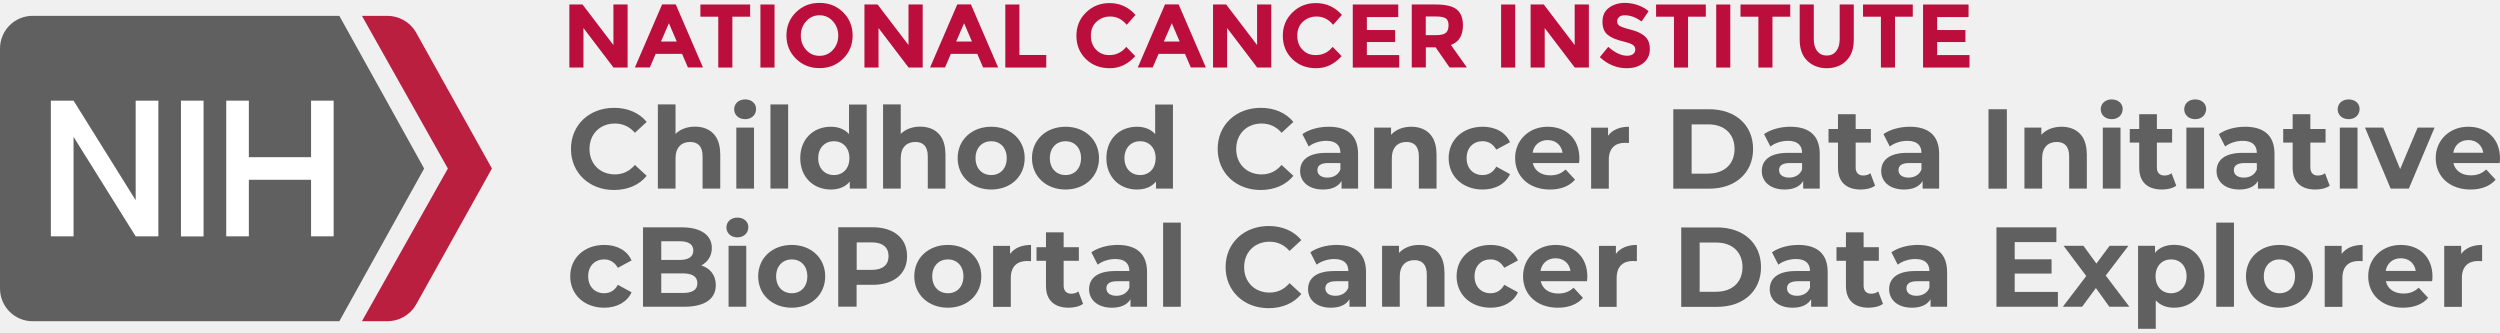
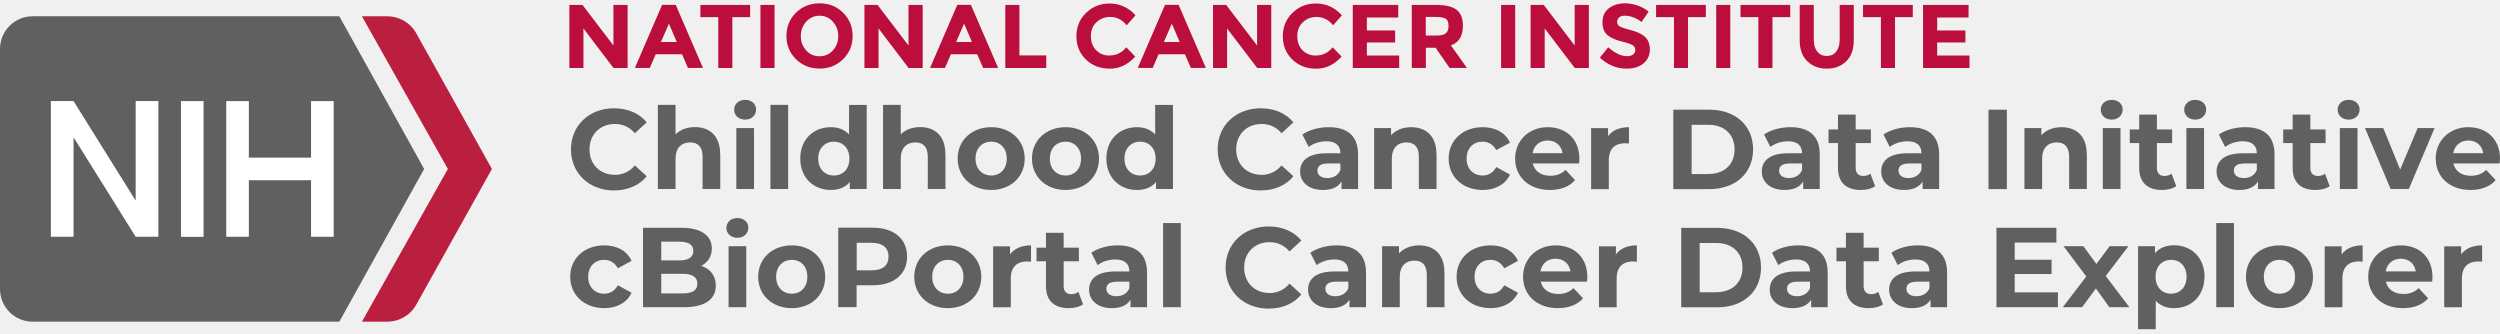
- <svg xmlns="http://www.w3.org/2000/svg" width="376" height="50" viewBox="0 0 376 50" fill="none">
-   <path d="M92.272 0.676H94.391V10.16H92.272L87.751 4.216V10.16H85.632V0.676H87.608L92.258 6.776V0.676H92.272Z" fill="#BB0E3D" />
-   <path d="M103.463 10.146L102.582 8.099H98.614L97.733 10.146H95.486L99.581 0.662H101.629L105.724 10.146H103.478H103.463ZM100.605 3.491L99.411 6.25H101.785L100.605 3.491Z" fill="#BB0E3D" />
-   <path d="M110.147 2.51V10.16H108.028V2.51H105.34V0.676H112.82V2.51H110.132H110.147Z" fill="#BB0E3D" />
-   <path d="M114.37 0.676H116.489V10.16H114.37V0.676Z" fill="#BB0E3D" />
-   <path d="M126.798 8.838C125.845 9.776 124.665 10.246 123.257 10.246C121.849 10.246 120.669 9.776 119.716 8.838C118.764 7.899 118.28 6.733 118.28 5.34C118.28 3.946 118.764 2.78 119.716 1.842C120.669 0.903 121.849 0.434 123.257 0.434C124.665 0.434 125.845 0.903 126.798 1.842C127.751 2.78 128.234 3.946 128.234 5.34C128.234 6.733 127.751 7.899 126.798 8.838ZM126.073 5.354C126.073 4.515 125.803 3.79 125.262 3.193C124.722 2.595 124.054 2.297 123.257 2.297C122.461 2.297 121.793 2.595 121.252 3.193C120.712 3.79 120.442 4.515 120.442 5.354C120.442 6.193 120.712 6.918 121.252 7.516C121.793 8.113 122.461 8.397 123.257 8.397C124.054 8.397 124.722 8.099 125.262 7.516C125.803 6.918 126.073 6.207 126.073 5.354Z" fill="#BB0E3D" />
-   <path d="M136.652 0.676H138.771V10.16H136.652L132.13 4.216V10.16H130.012V0.676H131.988L136.638 6.776V0.676H136.652Z" fill="#BB0E3D" />
-   <path d="M147.858 10.146L146.976 8.099H143.009L142.127 10.146H139.88L143.976 0.662H146.023L150.119 10.146H147.872H147.858ZM145 3.491L143.805 6.25H146.18L145 3.491Z" fill="#BB0E3D" />
-   <path d="M151.199 10.146V0.676H153.318V8.269H157.356V10.16H151.199V10.146Z" fill="#BB0E3D" />
-   <path d="M166.841 8.284C167.879 8.284 168.732 7.871 169.386 7.046L170.737 8.44C169.656 9.649 168.391 10.26 166.926 10.26C165.462 10.26 164.267 9.805 163.314 8.881C162.376 7.956 161.892 6.79 161.892 5.383C161.892 3.975 162.376 2.809 163.343 1.87C164.31 0.932 165.49 0.463 166.869 0.463C168.419 0.463 169.727 1.06 170.78 2.24L169.457 3.733C168.789 2.908 167.95 2.482 166.969 2.482C166.172 2.482 165.49 2.738 164.921 3.264C164.352 3.79 164.068 4.487 164.068 5.368C164.068 6.25 164.338 6.961 164.864 7.487C165.39 8.028 166.045 8.284 166.798 8.284H166.841Z" fill="#BB0E3D" />
-   <path d="M179.099 10.146L178.217 8.099H174.25L173.368 10.146H171.121L175.217 0.662H177.264L181.36 10.146H179.113H179.099ZM176.24 3.491L175.046 6.25H177.421L176.24 3.491Z" fill="#BB0E3D" />
-   <path d="M189.081 0.676H191.199V10.16H189.081L184.559 4.216V10.16H182.44V0.676H184.416L189.066 6.776V0.676H189.081Z" fill="#BB0E3D" />
-   <path d="M197.883 8.284C198.921 8.284 199.774 7.871 200.428 7.046L201.779 8.44C200.698 9.649 199.433 10.26 197.968 10.26C196.504 10.26 195.309 9.805 194.356 8.881C193.418 7.956 192.934 6.79 192.934 5.383C192.934 3.975 193.418 2.809 194.385 1.87C195.352 0.932 196.518 0.463 197.911 0.463C199.461 0.463 200.769 1.06 201.822 2.24L200.499 3.733C199.831 2.908 198.992 2.482 198.011 2.482C197.214 2.482 196.532 2.738 195.963 3.264C195.394 3.79 195.11 4.487 195.11 5.368C195.11 6.25 195.38 6.961 195.906 7.487C196.432 8.028 197.087 8.284 197.84 8.284H197.883Z" fill="#BB0E3D" />
-   <path d="M210.297 0.676V2.567H205.576V4.515H209.827V6.321H205.576V8.283H210.439V10.16H203.457V0.676H210.297Z" fill="#BB0E3D" />
-   <path d="M220.023 3.818C220.023 5.34 219.426 6.321 218.217 6.762L220.62 10.146H218.018L215.913 7.117H214.449V10.146H212.33V0.676H215.928C217.407 0.676 218.459 0.917 219.084 1.415C219.71 1.913 220.023 2.709 220.023 3.818ZM217.463 4.941C217.719 4.7 217.862 4.33 217.862 3.818C217.862 3.306 217.734 2.951 217.449 2.766C217.165 2.581 216.71 2.481 216.027 2.481H214.435V5.283H215.985C216.71 5.283 217.193 5.169 217.463 4.927V4.941Z" fill="#BB0E3D" />
-   <path d="M225.768 0.676H227.886V10.16H225.768V0.676Z" fill="#BB0E3D" />
-   <path d="M236.845 0.676H238.964V10.16H236.845L232.323 4.216V10.16H230.204V0.676H232.181L236.831 6.776V0.676H236.845Z" fill="#BB0E3D" />
-   <path d="M243.514 2.567C243.315 2.738 243.216 2.951 243.216 3.235C243.216 3.52 243.343 3.733 243.585 3.889C243.841 4.046 244.41 4.245 245.306 4.473C246.202 4.7 246.898 5.027 247.396 5.468C247.894 5.909 248.136 6.563 248.136 7.402C248.136 8.241 247.823 8.938 247.183 9.464C246.543 9.99 245.704 10.26 244.666 10.26C243.159 10.26 241.808 9.705 240.613 8.596L241.879 7.046C242.903 7.942 243.841 8.383 244.709 8.383C245.093 8.383 245.405 8.298 245.619 8.127C245.846 7.956 245.946 7.729 245.946 7.444C245.946 7.16 245.832 6.933 245.59 6.762C245.348 6.591 244.893 6.421 244.197 6.25C243.088 5.994 242.291 5.653 241.779 5.226C241.267 4.8 241.011 4.145 241.011 3.25C241.011 2.354 241.339 1.657 241.978 1.174C242.618 0.69 243.429 0.434 244.396 0.434C245.036 0.434 245.661 0.548 246.301 0.761C246.927 0.974 247.481 1.287 247.951 1.685L246.884 3.235C246.059 2.61 245.206 2.297 244.339 2.297C243.983 2.297 243.713 2.382 243.5 2.553L243.514 2.567Z" fill="#BB0E3D" />
-   <path d="M253.88 2.51V10.16H251.762V2.51H249.074V0.676H256.554V2.51H253.866H253.88Z" fill="#BB0E3D" />
-   <path d="M258.118 0.676H260.236V10.16H258.118V0.676Z" fill="#BB0E3D" />
-   <path d="M266.578 2.51V10.16H264.46V2.51H261.772V0.676H269.252V2.51H266.564H266.578Z" fill="#BB0E3D" />
-   <path d="M273.319 7.7C273.674 8.141 274.143 8.354 274.741 8.354C275.338 8.354 275.807 8.141 276.163 7.7C276.504 7.259 276.689 6.662 276.689 5.908V0.676H278.808V5.98C278.808 7.359 278.424 8.411 277.67 9.151C276.916 9.89 275.935 10.26 274.755 10.26C273.575 10.26 272.594 9.89 271.826 9.151C271.058 8.411 270.674 7.359 270.674 5.994V0.676H272.793V5.908C272.793 6.662 272.963 7.259 273.319 7.7Z" fill="#BB0E3D" />
-   <path d="M285.007 2.51V10.16H282.889V2.51H280.201V0.676H287.681V2.51H284.993H285.007Z" fill="#BB0E3D" />
-   <path d="M296.07 0.676V2.567H291.349V4.515H295.601V6.321H291.349V8.283H296.212V10.16H289.23V0.676H296.07Z" fill="#BB0E3D" />
-   <path d="M63.79 25.347L51.035 2.382H4.906C2.19 2.382 0 4.586 0 7.302V43.392C0 46.108 2.19 48.312 4.906 48.312H51.035L63.79 25.347Z" fill="#606061" />
-   <path d="M62.51 4.771C61.614 3.292 59.993 2.382 58.244 2.382H54.433L67.359 25.347L54.433 48.312H58.244C59.993 48.312 61.614 47.402 62.51 45.923L73.986 25.347L62.51 4.771Z" fill="#BA1F40" />
-   <path d="M30.615 15.137H27.217V35.557H30.615V15.137Z" fill="white" />
-   <path d="M20.405 15.137V30.11L11.063 15.137H7.65V35.542H11.063V20.583L20.405 35.542H23.818V15.137H20.405Z" fill="white" />
-   <path d="M46.783 15.137V23.64H37.427V15.137H34.028V35.542H37.427V27.039H46.783V35.542H50.182V15.137H46.783Z" fill="white" />
-   <path d="M85.874 22.389C85.874 18.792 88.632 16.218 92.358 16.218C94.42 16.218 96.14 16.972 97.264 18.337L95.486 19.972C94.69 19.048 93.68 18.578 92.486 18.578C90.253 18.578 88.661 20.143 88.661 22.404C88.661 24.665 90.253 26.229 92.486 26.229C93.68 26.229 94.69 25.745 95.486 24.807L97.264 26.442C96.14 27.821 94.42 28.575 92.329 28.575C88.632 28.575 85.874 26.001 85.874 22.404V22.389Z" fill="#606061" />
-   <path d="M108.327 23.114V28.361H105.668V23.512C105.668 22.034 104.985 21.351 103.805 21.351C102.525 21.351 101.601 22.133 101.601 23.825V28.361H98.942V15.706H101.601V20.142C102.312 19.431 103.336 19.047 104.516 19.047C106.677 19.047 108.313 20.313 108.313 23.1L108.327 23.114Z" fill="#606061" />
-   <path d="M110.417 16.431C110.417 15.592 111.085 14.952 112.066 14.952C113.048 14.952 113.716 15.564 113.716 16.389C113.716 17.27 113.048 17.924 112.066 17.924C111.085 17.924 110.417 17.27 110.417 16.445V16.431ZM110.744 19.19H113.403V28.362H110.744V19.19Z" fill="#606061" />
-   <path d="M115.877 15.706H118.537V28.361H115.877V15.706Z" fill="#606061" />
-   <path d="M130.353 15.706V28.361H127.808V27.309C127.14 28.105 126.173 28.504 124.95 28.504C122.362 28.504 120.357 26.669 120.357 23.783C120.357 20.896 122.347 19.062 124.95 19.062C126.073 19.062 127.026 19.417 127.694 20.171V15.72H130.353V15.706ZM127.751 23.783C127.751 22.19 126.727 21.237 125.419 21.237C124.111 21.237 123.058 22.19 123.058 23.783C123.058 25.375 124.082 26.328 125.419 26.328C126.756 26.328 127.751 25.375 127.751 23.783Z" fill="#606061" />
-   <path d="M142.198 23.114V28.361H139.539V23.512C139.539 22.034 138.856 21.351 137.676 21.351C136.396 21.351 135.472 22.133 135.472 23.825V28.361H132.813V15.706H135.472V20.142C136.183 19.431 137.207 19.047 138.387 19.047C140.549 19.047 142.184 20.313 142.184 23.1L142.198 23.114Z" fill="#606061" />
-   <path d="M144.032 23.783C144.032 21.024 146.165 19.062 149.08 19.062C151.996 19.062 154.114 21.024 154.114 23.783C154.114 26.542 151.996 28.504 149.08 28.504C146.165 28.504 144.032 26.542 144.032 23.783ZM151.413 23.783C151.413 22.19 150.403 21.238 149.08 21.238C147.758 21.238 146.72 22.19 146.72 23.783C146.72 25.376 147.744 26.328 149.08 26.328C150.417 26.328 151.413 25.376 151.413 23.783Z" fill="#606061" />
-   <path d="M155.209 23.783C155.209 21.024 157.342 19.062 160.257 19.062C163.172 19.062 165.291 21.024 165.291 23.783C165.291 26.542 163.172 28.504 160.257 28.504C157.342 28.504 155.209 26.542 155.209 23.783ZM162.589 23.783C162.589 22.19 161.58 21.238 160.257 21.238C158.935 21.238 157.897 22.19 157.897 23.783C157.897 25.376 158.921 26.328 160.257 26.328C161.594 26.328 162.589 25.376 162.589 23.783Z" fill="#606061" />
-   <path d="M176.411 15.706V28.361H173.865V27.309C173.197 28.105 172.23 28.504 170.993 28.504C168.405 28.504 166.4 26.669 166.4 23.783C166.4 20.896 168.391 19.062 170.993 19.062C172.116 19.062 173.069 19.417 173.737 20.171V15.72H176.396L176.411 15.706ZM173.808 23.783C173.808 22.19 172.785 21.237 171.476 21.237C170.168 21.237 169.116 22.19 169.116 23.783C169.116 25.375 170.14 26.328 171.476 26.328C172.813 26.328 173.808 25.375 173.808 23.783Z" fill="#606061" />
-   <path d="M183.137 22.389C183.137 18.792 185.896 16.218 189.621 16.218C191.683 16.218 193.404 16.972 194.527 18.337L192.75 19.972C191.953 19.048 190.944 18.578 189.749 18.578C187.517 18.578 185.924 20.143 185.924 22.404C185.924 24.665 187.517 26.229 189.749 26.229C190.944 26.229 191.953 25.745 192.75 24.807L194.527 26.442C193.404 27.821 191.683 28.575 189.593 28.575C185.896 28.575 183.137 26.001 183.137 22.404V22.389Z" fill="#606061" />
-   <path d="M204.253 23.129V28.362H201.765V27.224C201.267 28.063 200.314 28.504 198.964 28.504C196.816 28.504 195.537 27.309 195.537 25.731C195.537 24.153 196.674 22.987 199.476 22.987H201.594C201.594 21.849 200.912 21.181 199.476 21.181C198.509 21.181 197.499 21.508 196.831 22.034L195.878 20.171C196.888 19.46 198.366 19.062 199.831 19.062C202.632 19.062 204.253 20.356 204.253 23.143V23.129ZM201.594 25.461V24.522H199.774C198.523 24.522 198.139 24.977 198.139 25.603C198.139 26.271 198.708 26.712 199.646 26.712C200.528 26.712 201.296 26.3 201.608 25.461H201.594Z" fill="#606061" />
-   <path d="M216.056 23.115V28.362H213.397V23.513C213.397 22.034 212.714 21.351 211.534 21.351C210.254 21.351 209.33 22.134 209.33 23.826V28.362H206.671V19.19H209.216V20.271C209.927 19.489 211.008 19.062 212.245 19.062C214.406 19.062 216.042 20.328 216.042 23.115H216.056Z" fill="#606061" />
-   <path d="M217.876 23.783C217.876 21.024 220.009 19.062 222.995 19.062C224.929 19.062 226.436 19.901 227.105 21.394L225.043 22.503C224.545 21.636 223.82 21.238 222.981 21.238C221.63 21.238 220.578 22.176 220.578 23.783C220.578 25.39 221.63 26.328 222.981 26.328C223.82 26.328 224.545 25.959 225.043 25.063L227.105 26.186C226.436 27.651 224.915 28.504 222.995 28.504C220.009 28.504 217.876 26.542 217.876 23.783Z" fill="#606061" />
-   <path d="M237.471 24.522H230.532C230.788 25.66 231.755 26.371 233.163 26.371C234.13 26.371 234.826 26.087 235.466 25.489L236.888 27.025C236.035 27.992 234.755 28.504 233.106 28.504C229.935 28.504 227.873 26.513 227.873 23.783C227.873 21.053 229.977 19.062 232.764 19.062C235.551 19.062 237.542 20.868 237.542 23.826C237.542 24.025 237.514 24.323 237.485 24.537L237.471 24.522ZM230.489 22.973H235.011C234.826 21.806 233.959 21.067 232.764 21.067C231.57 21.067 230.688 21.806 230.503 22.973H230.489Z" fill="#606061" />
-   <path d="M244.993 19.048V21.508C244.766 21.494 244.595 21.479 244.396 21.479C242.931 21.479 241.964 22.276 241.964 24.039V28.376H239.305V19.204H241.851V20.413C242.505 19.531 243.585 19.062 245.007 19.062L244.993 19.048Z" fill="#606061" />
-   <path d="M251.662 16.431H257.08C260.99 16.431 263.664 18.792 263.664 22.404C263.664 26.015 260.99 28.376 257.08 28.376H251.662V16.431ZM256.952 26.101C259.327 26.101 260.877 24.679 260.877 22.404C260.877 20.128 259.327 18.707 256.952 18.707H254.421V26.115H256.952V26.101Z" fill="#606061" />
-   <path d="M273.689 23.129V28.362H271.2V27.224C270.703 28.063 269.75 28.504 268.399 28.504C266.252 28.504 264.972 27.309 264.972 25.731C264.972 24.153 266.11 22.987 268.911 22.987H271.03C271.03 21.849 270.347 21.181 268.911 21.181C267.944 21.181 266.935 21.508 266.266 22.034L265.313 20.171C266.323 19.46 267.802 19.062 269.267 19.062C272.068 19.062 273.689 20.356 273.689 23.143V23.129ZM271.03 25.461V24.522H269.21C267.958 24.522 267.574 24.977 267.574 25.603C267.574 26.271 268.143 26.712 269.082 26.712C269.963 26.712 270.731 26.3 271.044 25.461H271.03Z" fill="#606061" />
-   <path d="M282.021 27.921C281.481 28.319 280.67 28.504 279.86 28.504C277.698 28.504 276.433 27.395 276.433 25.219V21.451H275.011V19.403H276.433V17.171H279.092V19.403H281.381V21.451H279.092V25.191C279.092 25.973 279.518 26.399 280.229 26.399C280.628 26.399 281.012 26.286 281.31 26.058L282.021 27.935V27.921Z" fill="#606061" />
-   <path d="M291.648 23.129V28.362H289.159V27.224C288.662 28.063 287.709 28.504 286.358 28.504C284.211 28.504 282.931 27.309 282.931 25.731C282.931 24.153 284.069 22.987 286.87 22.987H288.989C288.989 21.849 288.306 21.181 286.87 21.181C285.903 21.181 284.893 21.508 284.225 22.034L283.272 20.171C284.282 19.46 285.761 19.062 287.226 19.062C290.027 19.062 291.648 20.356 291.648 23.143V23.129ZM288.989 25.461V24.522H287.169C285.917 24.522 285.533 24.977 285.533 25.603C285.533 26.271 286.102 26.712 287.041 26.712C287.922 26.712 288.69 26.3 289.003 25.461H288.989Z" fill="#606061" />
-   <path d="M299.071 16.431H301.83V28.376H299.071V16.431Z" fill="#606061" />
-   <path d="M313.86 23.115V28.362H311.201V23.513C311.201 22.034 310.518 21.351 309.338 21.351C308.058 21.351 307.134 22.134 307.134 23.826V28.362H304.475V19.19H307.02V20.271C307.731 19.489 308.812 19.062 310.049 19.062C312.21 19.062 313.845 20.328 313.845 23.115H313.86Z" fill="#606061" />
-   <path d="M315.95 16.431C315.95 15.592 316.618 14.952 317.599 14.952C318.58 14.952 319.249 15.564 319.249 16.389C319.249 17.27 318.58 17.924 317.599 17.924C316.618 17.924 315.95 17.27 315.95 16.445V16.431ZM316.263 19.19H318.922V28.362H316.263V19.19Z" fill="#606061" />
-   <path d="M327.326 27.921C326.785 28.319 325.975 28.504 325.164 28.504C323.003 28.504 321.737 27.395 321.737 25.219V21.451H320.315V19.403H321.737V17.171H324.397V19.403H326.686V21.451H324.397V25.191C324.397 25.973 324.823 26.399 325.534 26.399C325.932 26.399 326.316 26.286 326.601 26.058L327.312 27.935L327.326 27.921Z" fill="#606061" />
-   <path d="M328.506 16.431C328.506 15.592 329.174 14.952 330.155 14.952C331.137 14.952 331.805 15.564 331.805 16.389C331.805 17.27 331.137 17.924 330.155 17.924C329.174 17.924 328.506 17.27 328.506 16.445V16.431ZM328.833 19.19H331.492V28.362H328.833V19.19Z" fill="#606061" />
-   <path d="M342.086 23.129V28.362H339.597V27.224C339.1 28.063 338.147 28.504 336.796 28.504C334.649 28.504 333.369 27.309 333.369 25.731C333.369 24.153 334.507 22.987 337.308 22.987H339.427C339.427 21.849 338.744 21.181 337.308 21.181C336.341 21.181 335.331 21.508 334.663 22.034L333.71 20.171C334.72 19.46 336.199 19.062 337.664 19.062C340.465 19.062 342.086 20.356 342.086 23.143V23.129ZM339.427 25.461V24.522H337.607C336.355 24.522 335.971 24.977 335.971 25.603C335.971 26.271 336.54 26.712 337.479 26.712C338.36 26.712 339.128 26.3 339.441 25.461H339.427Z" fill="#606061" />
-   <path d="M350.404 27.921C349.864 28.319 349.054 28.504 348.243 28.504C346.082 28.504 344.816 27.395 344.816 25.219V21.451H343.394V19.403H344.816V17.171H347.475V19.403H349.765V21.451H347.475V25.191C347.475 25.973 347.902 26.399 348.613 26.399C349.011 26.399 349.395 26.286 349.679 26.058L350.39 27.935L350.404 27.921Z" fill="#606061" />
-   <path d="M351.584 16.431C351.584 15.592 352.253 14.952 353.234 14.952C354.215 14.952 354.883 15.564 354.883 16.389C354.883 17.27 354.215 17.924 353.234 17.924C352.253 17.924 351.584 17.27 351.584 16.445V16.431ZM351.912 19.19H354.571V28.362H351.912V19.19Z" fill="#606061" />
-   <path d="M366.16 19.19L362.292 28.362H359.548L355.694 19.19H358.439L360.984 25.433L363.615 19.19H366.174H366.16Z" fill="#606061" />
-   <path d="M375.929 24.522H368.99C369.246 25.66 370.213 26.371 371.62 26.371C372.587 26.371 373.284 26.087 373.924 25.489L375.346 27.025C374.493 27.992 373.213 28.504 371.563 28.504C368.392 28.504 366.331 26.513 366.331 23.783C366.331 21.053 368.435 19.062 371.222 19.062C374.009 19.062 376 20.868 376 23.826C376 24.025 375.972 24.323 375.943 24.537L375.929 24.522ZM368.961 22.973H373.483C373.298 21.806 372.431 21.067 371.236 21.067C370.042 21.067 369.16 21.806 368.975 22.973H368.961Z" fill="#606061" />
-   <path d="M85.76 41.558C85.76 38.799 87.893 36.837 90.879 36.837C92.813 36.837 94.32 37.676 94.988 39.169L92.927 40.278C92.429 39.411 91.704 39.013 90.865 39.013C89.514 39.013 88.462 39.951 88.462 41.558C88.462 43.165 89.514 44.103 90.865 44.103C91.704 44.103 92.429 43.733 92.927 42.838L94.988 43.961C94.32 45.426 92.799 46.279 90.879 46.279C87.893 46.279 85.76 44.316 85.76 41.558Z" fill="#606061" />
-   <path d="M107.658 42.88C107.658 44.942 106.023 46.136 102.88 46.136H96.709V34.192H102.539C105.525 34.192 107.061 35.443 107.061 37.292C107.061 38.486 106.45 39.411 105.468 39.922C106.805 40.349 107.658 41.373 107.658 42.88ZM99.453 36.282V39.098H102.198C103.549 39.098 104.274 38.614 104.274 37.676C104.274 36.737 103.534 36.282 102.198 36.282H99.453ZM104.885 42.596C104.885 41.586 104.118 41.117 102.681 41.117H99.453V44.06H102.681C104.118 44.06 104.885 43.62 104.885 42.596Z" fill="#606061" />
-   <path d="M109.251 34.206C109.251 33.367 109.919 32.727 110.9 32.727C111.881 32.727 112.55 33.339 112.55 34.163C112.55 35.045 111.881 35.699 110.9 35.699C109.919 35.699 109.251 35.045 109.251 34.22V34.206ZM109.578 36.965H112.237V46.136H109.578V36.965Z" fill="#606061" />
-   <path d="M114.029 41.558C114.029 38.799 116.162 36.837 119.077 36.837C121.992 36.837 124.11 38.799 124.11 41.558C124.11 44.316 121.992 46.279 119.077 46.279C116.162 46.279 114.029 44.316 114.029 41.558ZM121.423 41.558C121.423 39.965 120.413 39.013 119.091 39.013C117.768 39.013 116.73 39.965 116.73 41.558C116.73 43.151 117.754 44.103 119.091 44.103C120.427 44.103 121.423 43.151 121.423 41.558Z" fill="#606061" />
-   <path d="M136.425 38.529C136.425 41.188 134.434 42.838 131.235 42.838H128.831V46.122H126.073V34.178H131.235C134.42 34.178 136.425 35.827 136.425 38.515V38.529ZM133.638 38.529C133.638 37.221 132.784 36.453 131.092 36.453H128.846V40.591H131.092C132.784 40.591 133.638 39.823 133.638 38.529Z" fill="#606061" />
-   <path d="M137.505 41.558C137.505 38.799 139.638 36.837 142.553 36.837C145.468 36.837 147.587 38.799 147.587 41.558C147.587 44.316 145.468 46.279 142.553 46.279C139.638 46.279 137.505 44.316 137.505 41.558ZM144.9 41.558C144.9 39.965 143.89 39.013 142.568 39.013C141.245 39.013 140.207 39.965 140.207 41.558C140.207 43.151 141.231 44.103 142.568 44.103C143.904 44.103 144.9 43.151 144.9 41.558Z" fill="#606061" />
-   <path d="M155.067 36.822V39.282C154.84 39.268 154.669 39.254 154.47 39.254C153.005 39.254 152.024 40.05 152.024 41.813V46.151H149.365V36.979H151.911V38.187C152.565 37.306 153.645 36.837 155.067 36.837V36.822Z" fill="#606061" />
-   <path d="M162.902 45.696C162.362 46.094 161.551 46.279 160.741 46.279C158.579 46.279 157.314 45.169 157.314 42.994V39.225H155.892V37.178H157.314V34.945H159.973V37.178H162.262V39.225H159.973V42.965C159.973 43.747 160.4 44.174 161.111 44.174C161.509 44.174 161.893 44.06 162.191 43.833L162.902 45.71V45.696Z" fill="#606061" />
-   <path d="M172.515 40.904V46.137H170.026V44.999C169.529 45.838 168.576 46.279 167.225 46.279C165.078 46.279 163.798 45.084 163.798 43.506C163.798 41.928 164.936 40.762 167.737 40.762H169.856C169.856 39.624 169.173 38.956 167.737 38.956C166.77 38.956 165.76 39.283 165.092 39.809L164.139 37.946C165.149 37.235 166.628 36.837 168.092 36.837C170.894 36.837 172.515 38.131 172.515 40.918V40.904ZM169.856 43.236V42.297H168.036C166.784 42.297 166.4 42.752 166.4 43.378C166.4 44.046 166.969 44.487 167.908 44.487C168.789 44.487 169.557 44.075 169.87 43.236H169.856Z" fill="#606061" />
-   <path d="M174.932 33.481H177.591V46.137H174.932V33.481Z" fill="#606061" />
-   <path d="M184.331 40.164C184.331 36.567 187.09 33.993 190.816 33.993C192.877 33.993 194.598 34.747 195.721 36.112L193.944 37.747C193.148 36.823 192.138 36.353 190.943 36.353C188.711 36.353 187.118 37.918 187.118 40.178C187.118 42.44 188.711 44.004 190.943 44.004C192.138 44.004 193.148 43.52 193.944 42.582L195.721 44.217C194.598 45.596 192.877 46.35 190.787 46.35C187.09 46.35 184.331 43.776 184.331 40.178V40.164Z" fill="#606061" />
-   <path d="M205.448 40.904V46.137H202.959V44.999C202.462 45.838 201.509 46.279 200.158 46.279C198.011 46.279 196.731 45.084 196.731 43.506C196.731 41.928 197.869 40.762 200.67 40.762H202.789C202.789 39.624 202.106 38.956 200.67 38.956C199.703 38.956 198.694 39.283 198.025 39.809L197.072 37.946C198.082 37.235 199.561 36.837 201.026 36.837C203.827 36.837 205.448 38.131 205.448 40.918V40.904ZM202.789 43.236V42.297H200.969C199.717 42.297 199.333 42.752 199.333 43.378C199.333 44.046 199.902 44.487 200.841 44.487C201.722 44.487 202.49 44.075 202.803 43.236H202.789Z" fill="#606061" />
-   <path d="M217.25 40.89V46.137H214.591V41.288C214.591 39.809 213.909 39.126 212.728 39.126C211.449 39.126 210.524 39.908 210.524 41.6V46.137H207.865V36.965H210.411V38.046C211.122 37.264 212.202 36.837 213.439 36.837C215.601 36.837 217.236 38.102 217.236 40.89H217.25Z" fill="#606061" />
-   <path d="M219.071 41.558C219.071 38.799 221.204 36.837 224.19 36.837C226.124 36.837 227.631 37.676 228.299 39.169L226.237 40.278C225.74 39.411 225.014 39.013 224.175 39.013C222.825 39.013 221.772 39.951 221.772 41.558C221.772 43.165 222.825 44.103 224.175 44.103C225.014 44.103 225.74 43.733 226.237 42.838L228.299 43.961C227.631 45.426 226.109 46.279 224.19 46.279C221.204 46.279 219.071 44.316 219.071 41.558Z" fill="#606061" />
-   <path d="M238.666 42.297H231.726C231.982 43.435 232.949 44.146 234.357 44.146C235.324 44.146 236.035 43.861 236.661 43.264L238.082 44.8C237.229 45.767 235.95 46.279 234.3 46.279C231.129 46.279 229.067 44.288 229.067 41.558C229.067 38.828 231.157 36.837 233.959 36.837C236.76 36.837 238.737 38.643 238.737 41.6C238.737 41.8 238.708 42.098 238.68 42.312L238.666 42.297ZM231.684 40.747H236.205C236.021 39.581 235.153 38.842 233.959 38.842C232.764 38.842 231.883 39.581 231.684 40.747Z" fill="#606061" />
-   <path d="M246.187 36.822V39.282C245.96 39.268 245.789 39.254 245.59 39.254C244.125 39.254 243.144 40.05 243.144 41.813V46.151H240.485V36.979H243.03V38.187C243.685 37.306 244.765 36.837 246.187 36.837V36.822Z" fill="#606061" />
-   <path d="M252.856 34.206H258.274C262.185 34.206 264.858 36.566 264.858 40.178C264.858 43.79 262.185 46.15 258.274 46.15H252.856V34.206ZM258.146 43.875C260.521 43.875 262.071 42.453 262.071 40.178C262.071 37.903 260.521 36.481 258.146 36.481H255.629V43.889H258.146V43.875Z" fill="#606061" />
-   <path d="M274.883 40.904V46.137H272.395V44.999C271.897 45.838 270.944 46.279 269.593 46.279C267.446 46.279 266.167 45.084 266.167 43.506C266.167 41.928 267.304 40.762 270.105 40.762H272.224C272.224 39.624 271.542 38.956 270.105 38.956C269.138 38.956 268.129 39.283 267.461 39.809L266.508 37.946C267.517 37.235 268.996 36.837 270.461 36.837C273.262 36.837 274.883 38.131 274.883 40.918V40.904ZM272.224 43.236V42.297H270.404C269.153 42.297 268.769 42.752 268.769 43.378C268.769 44.046 269.338 44.487 270.276 44.487C271.158 44.487 271.926 44.075 272.238 43.236H272.224Z" fill="#606061" />
-   <path d="M283.216 45.696C282.676 46.094 281.865 46.279 281.055 46.279C278.893 46.279 277.628 45.169 277.628 42.994V39.225H276.206V37.178H277.628V34.945H280.287V37.178H282.576V39.225H280.287V42.965C280.287 43.747 280.713 44.174 281.424 44.174C281.822 44.174 282.206 44.06 282.491 43.833L283.202 45.71L283.216 45.696Z" fill="#606061" />
-   <path d="M292.843 40.904V46.137H290.354V44.999C289.857 45.838 288.904 46.279 287.553 46.279C285.406 46.279 284.126 45.084 284.126 43.506C284.126 41.928 285.264 40.762 288.065 40.762H290.184C290.184 39.624 289.501 38.956 288.065 38.956C287.098 38.956 286.088 39.283 285.42 39.809L284.467 37.946C285.477 37.235 286.956 36.837 288.42 36.837C291.222 36.837 292.843 38.131 292.843 40.918V40.904ZM290.184 43.236V42.297H288.363C287.112 42.297 286.728 42.752 286.728 43.378C286.728 44.046 287.297 44.487 288.235 44.487C289.117 44.487 289.885 44.075 290.198 43.236H290.184Z" fill="#606061" />
-   <path d="M309.508 43.918V46.136H300.266V34.192H309.281V36.41H303.01V38.998H308.556V41.145H303.01V43.904H309.508V43.918Z" fill="#606061" />
-   <path d="M317.244 46.136L315.224 43.321L313.148 46.136H310.248L313.774 41.515L310.361 36.965H313.347L315.296 39.638L317.286 36.965H320.116L316.703 41.444L320.258 46.136H317.244Z" fill="#606061" />
-   <path d="M331.549 41.557C331.549 44.444 329.558 46.278 326.984 46.278C325.847 46.278 324.908 45.923 324.226 45.169V49.449H321.566V36.965H324.112V38.017C324.78 37.22 325.761 36.822 326.998 36.822C329.572 36.822 331.563 38.671 331.563 41.543L331.549 41.557ZM328.861 41.557C328.861 39.965 327.852 39.012 326.529 39.012C325.207 39.012 324.197 39.965 324.197 41.557C324.197 43.15 325.207 44.103 326.529 44.103C327.852 44.103 328.861 43.15 328.861 41.557Z" fill="#606061" />
-   <path d="M333.327 33.481H335.986V46.137H333.327V33.481Z" fill="#606061" />
-   <path d="M337.792 41.558C337.792 38.799 339.924 36.837 342.84 36.837C345.755 36.837 347.873 38.799 347.873 41.558C347.873 44.316 345.755 46.279 342.84 46.279C339.924 46.279 337.792 44.316 337.792 41.558ZM345.172 41.558C345.172 39.965 344.162 39.013 342.84 39.013C341.517 39.013 340.479 39.965 340.479 41.558C340.479 43.151 341.503 44.103 342.84 44.103C344.176 44.103 345.172 43.151 345.172 41.558Z" fill="#606061" />
-   <path d="M355.339 36.822V39.282C355.111 39.268 354.941 39.254 354.742 39.254C353.277 39.254 352.296 40.05 352.296 41.813V46.151H349.637V36.979H352.182V38.187C352.836 37.306 353.917 36.837 355.339 36.837V36.822Z" fill="#606061" />
-   <path d="M365.776 42.297H358.837C359.093 43.435 360.06 44.146 361.468 44.146C362.434 44.146 363.145 43.861 363.771 43.264L365.193 44.8C364.34 45.767 363.06 46.279 361.411 46.279C358.24 46.279 356.178 44.288 356.178 41.558C356.178 38.828 358.268 36.837 361.069 36.837C363.871 36.837 365.847 38.643 365.847 41.6C365.847 41.8 365.819 42.098 365.79 42.312L365.776 42.297ZM358.808 40.747H363.33C363.145 39.581 362.278 38.842 361.084 38.842C359.889 38.842 359.007 39.581 358.808 40.747Z" fill="#606061" />
-   <path d="M373.313 36.822V39.282C373.085 39.268 372.914 39.254 372.715 39.254C371.251 39.254 370.269 40.05 370.269 41.813V46.151H367.61V36.979H370.156V38.187C370.81 37.306 371.891 36.837 373.313 36.837V36.822Z" fill="#606061" />
+ <svg xmlns="http://www.w3.org/2000/svg" width="420" height="56" viewBox="0 0 420 56" fill="none">
+   <g clip-path="url(#clip0_370_572)">
+     <path d="M103.07 0.829H105.437V11.424H103.07L98.019 4.784V11.424H95.653V0.829H97.861L103.055 7.643V0.829H103.07Z" fill="#BB0E3D" />
+     <path d="M115.57 11.408L114.586 9.121H110.154L109.17 11.408H106.66L111.235 0.814H113.522L118.096 11.408H115.587H115.57ZM112.378 3.974L111.044 7.056H113.696L112.378 3.974Z" fill="#BB0E3D" />
+     <path d="M123.037 2.878V11.424H120.67V2.878H117.667V0.829H126.022V2.878H123.02H123.037Z" fill="#BB0E3D" />
+     <path d="M127.754 0.829H130.121V11.424H127.754V0.829Z" fill="#BB0E3D" />
+     <path d="M141.636 9.947C140.572 10.995 139.253 11.519 137.681 11.519C136.108 11.519 134.79 10.995 133.725 9.947C132.662 8.898 132.121 7.596 132.121 6.039C132.121 4.483 132.662 3.18 133.725 2.132C134.79 1.083 136.108 0.559 137.681 0.559C139.253 0.559 140.572 1.083 141.636 2.132C142.701 3.18 143.24 4.483 143.24 6.039C143.24 7.596 142.701 8.898 141.636 9.947ZM140.826 6.055C140.826 5.118 140.525 4.308 139.92 3.641C139.317 2.974 138.571 2.64 137.681 2.64C136.792 2.64 136.045 2.974 135.441 3.641C134.838 4.308 134.536 5.118 134.536 6.055C134.536 6.992 134.838 7.802 135.441 8.469C136.045 9.137 136.792 9.454 137.681 9.454C138.571 9.454 139.317 9.121 139.92 8.469C140.525 7.802 140.826 7.008 140.826 6.055Z" fill="#BB0E3D" />
+     <path d="M152.643 0.829H155.01V11.424H152.643L147.592 4.784V11.424H145.226V0.829H147.433L152.628 7.643V0.829H152.643Z" fill="#BB0E3D" />
+     <path d="M165.161 11.408L164.175 9.121H159.744L158.759 11.408H156.249L160.824 0.814H163.111L167.686 11.408H165.176H165.161ZM161.968 3.974L160.633 7.056H163.286L161.968 3.974Z" fill="#BB0E3D" />
+     <path d="M168.893 11.408V0.829H171.259V9.311H175.77V11.424H168.893V11.408Z" fill="#BB0E3D" />
+     <path d="M186.365 9.327C187.524 9.327 188.477 8.867 189.208 7.945L190.717 9.502C189.509 10.852 188.096 11.535 186.46 11.535C184.825 11.535 183.49 11.027 182.425 9.994C181.377 8.962 180.837 7.66 180.837 6.087C180.837 4.515 181.377 3.212 182.458 2.164C183.538 1.115 184.856 0.591 186.396 0.591C188.128 0.591 189.589 1.258 190.765 2.577L189.287 4.245C188.541 3.323 187.604 2.847 186.508 2.847C185.618 2.847 184.856 3.133 184.22 3.72C183.585 4.308 183.267 5.086 183.267 6.071C183.267 7.056 183.569 7.85 184.157 8.438C184.744 9.041 185.476 9.327 186.317 9.327H186.365Z" fill="#BB0E3D" />
+     <path d="M200.057 11.408L199.072 9.121H194.641L193.656 11.408H191.146L195.721 0.814H198.008L202.583 11.408H200.073H200.057ZM196.864 3.974L195.53 7.056H198.183L196.864 3.974Z" fill="#BB0E3D" />
+     <path d="M211.207 0.829H213.573V11.424H211.207L206.156 4.784V11.424H203.789V0.829H205.997L211.191 7.643V0.829H211.207Z" fill="#BB0E3D" />
+     <path d="M221.04 9.327C222.199 9.327 223.152 8.867 223.882 7.945L225.391 9.502C224.184 10.852 222.771 11.535 221.134 11.535C219.499 11.535 218.164 11.027 217.1 9.994C216.052 8.962 215.511 7.66 215.511 6.087C215.511 4.515 216.052 3.212 217.132 2.164C218.212 1.115 219.515 0.591 221.071 0.591C222.802 0.591 224.263 1.258 225.439 2.577L223.962 4.245C223.215 3.323 222.278 2.847 221.182 2.847C220.292 2.847 219.53 3.133 218.895 3.72C218.259 4.308 217.942 5.086 217.942 6.071C217.942 7.056 218.244 7.85 218.831 8.438C219.419 9.041 220.15 9.327 220.991 9.327H221.04Z" fill="#BB0E3D" />
+     <path d="M234.906 0.829V2.942H229.633V5.118H234.381V7.135H229.633V9.327H235.065V11.424H227.266V0.829H234.906Z" fill="#BB0E3D" />
+     <path d="M245.77 4.339C245.77 6.039 245.103 7.135 243.753 7.627L246.437 11.408H243.531L241.179 8.024H239.544V11.408H237.177V0.829H241.196C242.848 0.829 244.023 1.099 244.721 1.655C245.421 2.211 245.77 3.1 245.77 4.339ZM242.911 5.594C243.197 5.324 243.356 4.911 243.356 4.339C243.356 3.768 243.214 3.37 242.895 3.164C242.578 2.957 242.07 2.846 241.307 2.846H239.528V5.975H241.26C242.07 5.975 242.609 5.848 242.911 5.578V5.594Z" fill="#BB0E3D" />
+     <path d="M252.188 0.829H254.554V11.424H252.188V0.829Z" fill="#BB0E3D" />
+     <path d="M264.561 0.829H266.928V11.424H264.561L259.51 4.784V11.424H257.143V0.829H259.351L264.545 7.643V0.829H264.561Z" fill="#BB0E3D" />
+     <path d="M272.01 2.942C271.788 3.133 271.677 3.371 271.677 3.688C271.677 4.006 271.819 4.244 272.09 4.419C272.376 4.594 273.011 4.816 274.012 5.07C275.013 5.324 275.79 5.69 276.347 6.182C276.903 6.675 277.173 7.405 277.173 8.342C277.173 9.28 276.824 10.058 276.109 10.646C275.394 11.233 274.457 11.535 273.297 11.535C271.614 11.535 270.105 10.916 268.77 9.677L270.184 7.945C271.328 8.946 272.376 9.438 273.345 9.438C273.774 9.438 274.123 9.343 274.362 9.152C274.615 8.962 274.727 8.708 274.727 8.39C274.727 8.072 274.6 7.818 274.329 7.628C274.059 7.437 273.551 7.246 272.773 7.056C271.534 6.77 270.644 6.389 270.072 5.912C269.5 5.436 269.214 4.705 269.214 3.704C269.214 2.704 269.581 1.925 270.295 1.385C271.009 0.845 271.915 0.559 272.996 0.559C273.71 0.559 274.409 0.686 275.123 0.925C275.823 1.163 276.442 1.512 276.967 1.957L275.775 3.688C274.853 2.99 273.9 2.64 272.932 2.64C272.534 2.64 272.233 2.735 271.995 2.926L272.01 2.942Z" fill="#BB0E3D" />
+     <path d="M283.589 2.878V11.424H281.224V2.878H278.221V0.829H286.576V2.878H283.574H283.589Z" fill="#BB0E3D" />
+     <path d="M288.323 0.829H290.689V11.424H288.323V0.829Z" fill="#BB0E3D" />
+     <path d="M297.773 2.878V11.424H295.407V2.878H292.405V0.829H300.76V2.878H297.758H297.773Z" fill="#BB0E3D" />
+     <path d="M305.303 8.676C305.7 9.168 306.224 9.406 306.892 9.406C307.558 9.406 308.082 9.168 308.48 8.676C308.861 8.183 309.067 7.516 309.067 6.674V0.829H311.434V6.754C311.434 8.294 311.006 9.47 310.163 10.296C309.321 11.122 308.225 11.535 306.907 11.535C305.589 11.535 304.493 11.122 303.635 10.296C302.778 9.47 302.349 8.294 302.349 6.77V0.829H304.716V6.674C304.716 7.516 304.905 8.183 305.303 8.676Z" fill="#BB0E3D" />
+     <path d="M318.359 2.878V11.424H315.993V2.878H312.99V0.829H321.346V2.878H318.343H318.359Z" fill="#BB0E3D" />
+     <path d="M330.717 0.829V2.942H325.443V5.118H330.193V7.135H325.443V9.327H330.875V11.424H323.076V0.829H330.717Z" fill="#BB0E3D" />
+     <path d="M71.255 28.388L57.007 2.735H5.48C2.446 2.735 0 5.197 0 8.231V48.544C0 51.578 2.446 54.04 5.48 54.04H57.007L71.255 28.388Z" fill="#606061" />
+     <path d="M69.825 5.404C68.825 3.752 67.014 2.735 65.06 2.735H60.803L75.242 28.388L60.803 54.04H65.06C67.014 54.04 68.825 53.023 69.825 51.371L82.644 28.388L69.825 5.404Z" fill="#BA1F40" />
+     <path d="M34.198 16.983H30.402V39.792H34.198V16.983Z" fill="white" />
+     <path d="M22.793 16.983V33.708L12.357 16.983H8.545V39.776H12.357V23.066L22.793 39.776H26.605V16.983H22.793Z" fill="white" />
+     <path d="M52.258 16.983V26.481H41.806V16.983H38.01V39.776H41.806V30.277H52.258V39.776H56.054V16.983H52.258Z" fill="white" />
+     <path d="M95.922 25.084C95.922 21.065 99.004 18.19 103.166 18.19C105.469 18.19 107.391 19.032 108.646 20.557L106.66 22.384C105.771 21.351 104.643 20.827 103.309 20.827C100.815 20.827 99.036 22.574 99.036 25.1C99.036 27.625 100.815 29.373 103.309 29.373C104.643 29.373 105.771 28.832 106.66 27.784L108.646 29.611C107.391 31.152 105.469 31.993 103.134 31.993C99.004 31.993 95.922 29.118 95.922 25.1V25.084Z" fill="#606061" />
+     <path d="M121.004 25.894V31.755H118.033V26.338C118.033 24.686 117.27 23.924 115.952 23.924C114.523 23.924 113.49 24.798 113.49 26.688V31.755H110.52V17.618H113.49V22.574C114.285 21.78 115.429 21.351 116.747 21.351C119.16 21.351 120.988 22.765 120.988 25.878L121.004 25.894Z" fill="#606061" />
+     <path d="M123.338 18.429C123.338 17.491 124.084 16.777 125.18 16.777C126.277 16.777 127.023 17.46 127.023 18.381C127.023 19.366 126.277 20.096 125.18 20.096C124.084 20.096 123.338 19.366 123.338 18.444V18.429ZM123.703 21.51H126.674V31.755H123.703V21.51Z" fill="#606061" />
+     <path d="M129.437 17.618H132.408V31.755H129.437V17.618Z" fill="#606061" />
+     <path d="M145.607 17.618V31.755H142.764V30.579C142.018 31.469 140.938 31.914 139.572 31.914C136.681 31.914 134.441 29.865 134.441 26.64C134.441 23.416 136.664 21.367 139.572 21.367C140.826 21.367 141.891 21.764 142.637 22.606V17.634H145.607V17.618ZM142.701 26.64C142.701 24.861 141.557 23.797 140.096 23.797C138.635 23.797 137.458 24.861 137.458 26.64C137.458 28.419 138.602 29.483 140.096 29.483C141.589 29.483 142.701 28.419 142.701 26.64Z" fill="#606061" />
+     <path d="M158.838 25.894V31.755H155.868V26.338C155.868 24.686 155.105 23.924 153.787 23.924C152.357 23.924 151.325 24.798 151.325 26.688V31.755H148.355V17.618H151.325V22.574C152.119 21.78 153.263 21.351 154.581 21.351C156.996 21.351 158.823 22.765 158.823 25.878L158.838 25.894Z" fill="#606061" />
+     <path d="M160.887 26.641C160.887 23.559 163.269 21.367 166.526 21.367C169.783 21.367 172.149 23.559 172.149 26.641C172.149 29.722 169.783 31.914 166.526 31.914C163.269 31.914 160.887 29.722 160.887 26.641ZM169.132 26.641C169.132 24.862 168.003 23.797 166.526 23.797C165.049 23.797 163.889 24.862 163.889 26.641C163.889 28.42 165.033 29.484 166.526 29.484C168.019 29.484 169.132 28.42 169.132 26.641Z" fill="#606061" />
+     <path d="M173.372 26.641C173.372 23.559 175.754 21.367 179.01 21.367C182.267 21.367 184.634 23.559 184.634 26.641C184.634 29.722 182.267 31.914 179.01 31.914C175.754 31.914 173.372 29.722 173.372 26.641ZM181.615 26.641C181.615 24.862 180.488 23.797 179.01 23.797C177.534 23.797 176.374 24.862 176.374 26.641C176.374 28.42 177.518 29.484 179.01 29.484C180.504 29.484 181.615 28.42 181.615 26.641Z" fill="#606061" />
+     <path d="M197.055 17.618V31.755H194.211V30.579C193.465 31.469 192.385 31.914 191.003 31.914C188.112 31.914 185.872 29.865 185.872 26.64C185.872 23.416 188.096 21.367 191.003 21.367C192.257 21.367 193.322 21.764 194.068 22.606V17.634H197.038L197.055 17.618ZM194.147 26.64C194.147 24.861 193.005 23.797 191.542 23.797C190.081 23.797 188.906 24.861 188.906 26.64C188.906 28.419 190.05 29.483 191.542 29.483C193.036 29.483 194.147 28.419 194.147 26.64Z" fill="#606061" />
+     <path d="M204.568 25.084C204.568 21.065 207.65 18.19 211.811 18.19C214.114 18.19 216.036 19.032 217.291 20.557L215.306 22.384C214.416 21.351 213.289 20.827 211.954 20.827C209.46 20.827 207.681 22.574 207.681 25.1C207.681 27.625 209.46 29.373 211.954 29.373C213.289 29.373 214.416 28.832 215.306 27.784L217.291 29.611C216.036 31.152 214.114 31.993 211.779 31.993C207.65 31.993 204.568 29.118 204.568 25.1V25.084Z" fill="#606061" />
+     <path d="M228.155 25.91V31.755H225.376V30.485C224.82 31.422 223.755 31.914 222.247 31.914C219.848 31.914 218.419 30.58 218.419 28.817C218.419 27.053 219.689 25.751 222.819 25.751H225.185C225.185 24.48 224.423 23.734 222.819 23.734C221.739 23.734 220.611 24.099 219.864 24.687L218.8 22.606C219.928 21.812 221.579 21.367 223.215 21.367C226.344 21.367 228.155 22.813 228.155 25.926V25.91ZM225.185 28.515V27.466H223.152C221.754 27.466 221.325 27.975 221.325 28.674C221.325 29.42 221.961 29.913 223.009 29.913C223.994 29.913 224.852 29.452 225.2 28.515H225.185Z" fill="#606061" />
+     <path d="M241.339 25.894V31.755H238.369V26.339C238.369 24.687 237.606 23.924 236.288 23.924C234.858 23.924 233.826 24.798 233.826 26.688V31.755H230.856V21.51H233.699V22.717C234.493 21.844 235.7 21.367 237.082 21.367C239.496 21.367 241.324 22.781 241.324 25.894H241.339Z" fill="#606061" />
+     <path d="M243.372 26.641C243.372 23.559 245.755 21.367 249.09 21.367C251.25 21.367 252.934 22.304 253.681 23.972L251.378 25.211C250.822 24.242 250.012 23.797 249.075 23.797C247.565 23.797 246.39 24.846 246.39 26.641C246.39 28.435 247.565 29.484 249.075 29.484C250.012 29.484 250.822 29.071 251.378 28.07L253.681 29.325C252.934 30.961 251.235 31.914 249.09 31.914C245.755 31.914 243.372 29.722 243.372 26.641Z" fill="#606061" />
+     <path d="M265.26 27.466H257.509C257.795 28.737 258.875 29.531 260.448 29.531C261.528 29.531 262.306 29.214 263.021 28.547L264.609 30.262C263.656 31.342 262.226 31.914 260.384 31.914C256.842 31.914 254.539 29.69 254.539 26.641C254.539 23.591 256.889 21.367 260.002 21.367C263.115 21.367 265.339 23.384 265.339 26.688C265.339 26.911 265.308 27.244 265.276 27.482L265.26 27.466ZM257.461 25.735H262.512C262.306 24.433 261.337 23.607 260.002 23.607C258.669 23.607 257.683 24.433 257.477 25.735H257.461Z" fill="#606061" />
+     <path d="M273.662 21.351V24.099C273.409 24.083 273.218 24.067 272.996 24.067C271.359 24.067 270.279 24.957 270.279 26.927V31.771H267.309V21.526H270.153V22.876C270.883 21.891 272.09 21.367 273.678 21.367L273.662 21.351Z" fill="#606061" />
+     <path d="M281.112 18.429H287.164C291.531 18.429 294.518 21.065 294.518 25.1C294.518 29.134 291.531 31.771 287.164 31.771H281.112V18.429ZM287.021 29.23C289.674 29.23 291.405 27.641 291.405 25.1C291.405 22.558 289.674 20.97 287.021 20.97H284.194V29.246H287.021V29.23Z" fill="#606061" />
+     <path d="M305.716 25.91V31.755H302.936V30.485C302.381 31.422 301.316 31.914 299.807 31.914C297.409 31.914 295.979 30.58 295.979 28.817C295.979 27.053 297.251 25.751 300.379 25.751H302.746C302.746 24.48 301.983 23.734 300.379 23.734C299.299 23.734 298.172 24.099 297.425 24.687L296.36 22.606C297.488 21.812 299.141 21.367 300.777 21.367C303.906 21.367 305.716 22.813 305.716 25.926V25.91ZM302.746 28.515V27.466H300.713C299.315 27.466 298.886 27.975 298.886 28.674C298.886 29.42 299.521 29.913 300.57 29.913C301.554 29.913 302.412 29.452 302.762 28.515H302.746Z" fill="#606061" />
+     <path d="M315.023 31.263C314.42 31.708 313.514 31.914 312.61 31.914C310.195 31.914 308.782 30.675 308.782 28.245V24.036H307.193V21.748H308.782V19.255H311.752V21.748H314.309V24.036H311.752V28.213C311.752 29.087 312.228 29.563 313.022 29.563C313.467 29.563 313.896 29.436 314.229 29.182L315.023 31.279V31.263Z" fill="#606061" />
+     <path d="M325.777 25.91V31.755H322.997V30.485C322.442 31.422 321.377 31.914 319.868 31.914C317.47 31.914 316.04 30.58 316.04 28.817C316.04 27.053 317.311 25.751 320.44 25.751H322.807C322.807 24.48 322.044 23.734 320.44 23.734C319.36 23.734 318.232 24.099 317.485 24.687L316.421 22.606C317.549 21.812 319.201 21.367 320.838 21.367C323.966 21.367 325.777 22.813 325.777 25.926V25.91ZM322.807 28.515V27.466H320.774C319.375 27.466 318.946 27.975 318.946 28.674C318.946 29.42 319.582 29.913 320.631 29.913C321.615 29.913 322.473 29.452 322.822 28.515H322.807Z" fill="#606061" />
+     <path d="M334.069 18.429H337.151V31.771H334.069V18.429Z" fill="#606061" />
+     <path d="M350.588 25.894V31.755H347.618V26.339C347.618 24.687 346.855 23.924 345.537 23.924C344.107 23.924 343.075 24.798 343.075 26.688V31.755H340.105V21.51H342.948V22.717C343.742 21.844 344.95 21.367 346.331 21.367C348.745 21.367 350.572 22.781 350.572 25.894H350.588Z" fill="#606061" />
+     <path d="M352.923 18.429C352.923 17.491 353.669 16.777 354.765 16.777C355.861 16.777 356.608 17.46 356.608 18.381C356.608 19.366 355.861 20.096 354.765 20.096C353.669 20.096 352.923 19.366 352.923 18.444V18.429ZM353.272 21.51H356.243V31.755H353.272V21.51Z" fill="#606061" />
+     <path d="M365.63 31.263C365.026 31.708 364.121 31.914 363.215 31.914C360.801 31.914 359.387 30.675 359.387 28.245V24.036H357.799V21.748H359.387V19.255H362.358V21.748H364.915V24.036H362.358V28.213C362.358 29.087 362.834 29.563 363.628 29.563C364.073 29.563 364.502 29.436 364.82 29.182L365.614 31.279L365.63 31.263Z" fill="#606061" />
+     <path d="M366.948 18.429C366.948 17.491 367.694 16.777 368.79 16.777C369.887 16.777 370.633 17.46 370.633 18.381C370.633 19.366 369.887 20.096 368.79 20.096C367.694 20.096 366.948 19.366 366.948 18.444V18.429ZM367.313 21.51H370.284V31.755H367.313V21.51Z" fill="#606061" />
+     <path d="M382.117 25.91V31.755H379.337V30.485C378.782 31.422 377.717 31.914 376.208 31.914C373.81 31.914 372.38 30.58 372.38 28.817C372.38 27.053 373.651 25.751 376.78 25.751H379.147C379.147 24.48 378.384 23.734 376.78 23.734C375.7 23.734 374.572 24.099 373.826 24.687L372.761 22.606C373.889 21.812 375.541 21.367 377.178 21.367C380.307 21.367 382.117 22.813 382.117 25.926V25.91ZM379.147 28.515V27.466H377.114C375.716 27.466 375.287 27.975 375.287 28.674C375.287 29.42 375.922 29.913 376.971 29.913C377.955 29.913 378.813 29.452 379.163 28.515H379.147Z" fill="#606061" />
+     <path d="M391.409 31.263C390.806 31.708 389.901 31.914 388.995 31.914C386.581 31.914 385.167 30.675 385.167 28.245V24.036H383.578V21.748H385.167V19.255H388.137V21.748H390.695V24.036H388.137V28.213C388.137 29.087 388.614 29.563 389.408 29.563C389.853 29.563 390.282 29.436 390.599 29.182L391.393 31.279L391.409 31.263Z" fill="#606061" />
+     <path d="M392.727 18.429C392.727 17.491 393.474 16.777 394.57 16.777C395.666 16.777 396.412 17.46 396.412 18.381C396.412 19.366 395.666 20.096 394.57 20.096C393.474 20.096 392.727 19.366 392.727 18.444V18.429ZM393.093 21.51H396.063V31.755H393.093V21.51Z" fill="#606061" />
+     <path d="M409.009 21.51L404.688 31.755H401.623L397.318 21.51H400.384L403.227 28.483L406.166 21.51H409.024H409.009Z" fill="#606061" />
+     <path d="M419.921 27.466H412.17C412.456 28.737 413.536 29.531 415.107 29.531C416.188 29.531 416.966 29.214 417.681 28.547L419.269 30.262C418.317 31.342 416.887 31.914 415.044 31.914C411.502 31.914 409.2 29.69 409.2 26.641C409.2 23.591 411.55 21.367 414.663 21.367C417.776 21.367 420 23.384 420 26.688C420 26.911 419.969 27.244 419.936 27.482L419.921 27.466ZM412.137 25.735H417.188C416.982 24.433 416.013 23.607 414.679 23.607C413.345 23.607 412.36 24.433 412.153 25.735H412.137Z" fill="#606061" />
+     <path d="M95.796 46.495C95.796 43.414 98.178 41.222 101.514 41.222C103.674 41.222 105.358 42.159 106.104 43.827L103.801 45.066C103.245 44.097 102.435 43.652 101.498 43.652C99.989 43.652 98.813 44.701 98.813 46.495C98.813 48.29 99.989 49.339 101.498 49.339C102.435 49.339 103.245 48.926 103.801 47.925L106.104 49.18C105.358 50.816 103.658 51.769 101.514 51.769C98.178 51.769 95.796 49.577 95.796 46.495Z" fill="#606061" />
+     <path d="M120.256 47.972C120.256 50.276 118.43 51.61 114.919 51.61H108.026V38.267H114.538C117.874 38.267 119.589 39.665 119.589 41.73C119.589 43.065 118.907 44.097 117.81 44.669C119.303 45.145 120.256 46.289 120.256 47.972ZM111.092 40.602V43.747H114.157C115.666 43.747 116.476 43.207 116.476 42.159C116.476 41.111 115.65 40.602 114.157 40.602H111.092ZM117.159 47.655C117.159 46.527 116.302 46.003 114.697 46.003H111.092V49.291H114.697C116.302 49.291 117.159 48.798 117.159 47.655Z" fill="#606061" />
+     <path d="M122.036 38.283C122.036 37.346 122.782 36.631 123.878 36.631C124.973 36.631 125.721 37.314 125.721 38.236C125.721 39.22 124.973 39.951 123.878 39.951C122.782 39.951 122.036 39.22 122.036 38.299V38.283ZM122.401 41.365H125.371V51.61H122.401V41.365Z" fill="#606061" />
+     <path d="M127.373 46.495C127.373 43.414 129.755 41.222 133.012 41.222C136.268 41.222 138.634 43.414 138.634 46.495C138.634 49.577 136.268 51.769 133.012 51.769C129.755 51.769 127.373 49.577 127.373 46.495ZM135.632 46.495C135.632 44.717 134.504 43.652 133.027 43.652C131.549 43.652 130.39 44.717 130.39 46.495C130.39 48.275 131.534 49.339 133.027 49.339C134.52 49.339 135.632 48.275 135.632 46.495Z" fill="#606061" />
+     <path d="M152.39 43.112C152.39 46.083 150.166 47.925 146.592 47.925H143.907V51.594H140.826V38.252H146.592C150.15 38.252 152.39 40.094 152.39 43.096V43.112ZM149.276 43.112C149.276 41.651 148.323 40.793 146.433 40.793H143.924V45.415H146.433C148.323 45.415 149.276 44.558 149.276 43.112Z" fill="#606061" />
+     <path d="M153.596 46.495C153.596 43.414 155.979 41.222 159.235 41.222C162.491 41.222 164.858 43.414 164.858 46.495C164.858 49.577 162.491 51.769 159.235 51.769C155.979 51.769 153.596 49.577 153.596 46.495ZM161.856 46.495C161.856 44.717 160.728 43.652 159.251 43.652C157.774 43.652 156.614 44.717 156.614 46.495C156.614 48.275 157.758 49.339 159.251 49.339C160.744 49.339 161.856 48.275 161.856 46.495Z" fill="#606061" />
+     <path d="M173.213 41.206V43.954C172.96 43.938 172.769 43.922 172.546 43.922C170.91 43.922 169.814 44.811 169.814 46.781V51.626H166.844V41.38H169.688V42.731C170.418 41.746 171.625 41.222 173.213 41.222V41.206Z" fill="#606061" />
+     <path d="M181.965 51.117C181.362 51.562 180.456 51.769 179.551 51.769C177.136 51.769 175.723 50.53 175.723 48.099V43.89H174.135V41.603H175.723V39.109H178.693V41.603H181.25V43.89H178.693V48.068C178.693 48.941 179.17 49.418 179.964 49.418C180.409 49.418 180.838 49.291 181.171 49.036L181.965 51.133V51.117Z" fill="#606061" />
+     <path d="M192.703 45.765V51.61H189.923V50.339C189.367 51.276 188.303 51.769 186.794 51.769C184.396 51.769 182.966 50.435 182.966 48.672C182.966 46.908 184.237 45.606 187.366 45.606H189.733C189.733 44.335 188.97 43.589 187.366 43.589C186.286 43.589 185.157 43.954 184.411 44.542L183.347 42.461C184.475 41.667 186.127 41.222 187.762 41.222C190.892 41.222 192.703 42.667 192.703 45.781V45.765ZM189.733 48.37V47.321H187.7C186.301 47.321 185.872 47.83 185.872 48.529C185.872 49.275 186.508 49.768 187.557 49.768C188.541 49.768 189.399 49.307 189.748 48.37H189.733Z" fill="#606061" />
+     <path d="M195.403 37.473H198.373V51.61H195.403V37.473Z" fill="#606061" />
+     <path d="M205.902 44.939C205.902 40.92 208.984 38.045 213.146 38.045C215.448 38.045 217.37 38.887 218.625 40.412L216.64 42.239C215.75 41.206 214.622 40.682 213.287 40.682C210.794 40.682 209.015 42.429 209.015 44.955C209.015 47.48 210.794 49.228 213.287 49.228C214.622 49.228 215.75 48.688 216.64 47.639L218.625 49.466C217.37 51.007 215.448 51.848 213.113 51.848C208.984 51.848 205.902 48.973 205.902 44.955V44.939Z" fill="#606061" />
+     <path d="M229.49 45.765V51.61H226.71V50.339C226.154 51.276 225.09 51.769 223.581 51.769C221.183 51.769 219.753 50.435 219.753 48.672C219.753 46.908 221.024 45.606 224.153 45.606H226.52C226.52 44.335 225.757 43.589 224.153 43.589C223.072 43.589 221.945 43.954 221.198 44.542L220.134 42.461C221.262 41.667 222.914 41.222 224.55 41.222C227.679 41.222 229.49 42.667 229.49 45.781V45.765ZM226.52 48.37V47.321H224.487C223.088 47.321 222.659 47.83 222.659 48.529C222.659 49.275 223.295 49.768 224.344 49.768C225.328 49.768 226.186 49.307 226.535 48.37H226.52Z" fill="#606061" />
+     <path d="M242.673 45.749V51.61H239.703V46.194C239.703 44.542 238.941 43.779 237.622 43.779C236.193 43.779 235.16 44.653 235.16 46.543V51.61H232.19V41.365H235.034V42.572C235.828 41.699 237.034 41.222 238.416 41.222C240.831 41.222 242.657 42.636 242.657 45.749H242.673Z" fill="#606061" />
+     <path d="M244.707 46.495C244.707 43.414 247.09 41.222 250.425 41.222C252.585 41.222 254.269 42.159 255.015 43.827L252.712 45.066C252.156 44.097 251.345 43.652 250.408 43.652C248.9 43.652 247.724 44.701 247.724 46.495C247.724 48.29 248.9 49.339 250.408 49.339C251.345 49.339 252.156 48.926 252.712 47.925L255.015 49.18C254.269 50.816 252.569 51.769 250.425 51.769C247.09 51.769 244.707 49.577 244.707 46.495Z" fill="#606061" />
+     <path d="M266.595 47.321H258.843C259.129 48.592 260.209 49.386 261.782 49.386C262.862 49.386 263.656 49.069 264.355 48.402L265.943 50.117C264.99 51.197 263.561 51.769 261.718 51.769C258.176 51.769 255.873 49.545 255.873 46.495C255.873 43.446 258.207 41.222 261.337 41.222C264.466 41.222 266.674 43.239 266.674 46.543C266.674 46.766 266.642 47.099 266.611 47.337L266.595 47.321ZM258.796 45.59H263.846C263.64 44.288 262.671 43.462 261.337 43.462C260.002 43.462 259.018 44.288 258.796 45.59Z" fill="#606061" />
+     <path d="M274.996 41.206V43.954C274.743 43.938 274.552 43.922 274.329 43.922C272.693 43.922 271.597 44.811 271.597 46.781V51.626H268.627V41.38H271.47V42.731C272.201 41.746 273.408 41.222 274.996 41.222V41.206Z" fill="#606061" />
+     <path d="M282.446 38.283H288.498C292.866 38.283 295.852 40.92 295.852 44.954C295.852 48.989 292.866 51.626 288.498 51.626H282.446V38.283ZM288.355 49.084C291.007 49.084 292.739 47.496 292.739 44.954C292.739 42.413 291.007 40.825 288.355 40.825H285.543V49.1H288.355V49.084Z" fill="#606061" />
+     <path d="M307.05 45.765V51.61H304.271V50.339C303.715 51.276 302.65 51.769 301.141 51.769C298.743 51.769 297.314 50.435 297.314 48.672C297.314 46.908 298.584 45.606 301.713 45.606H304.08C304.08 44.335 303.318 43.589 301.713 43.589C300.633 43.589 299.506 43.954 298.76 44.542L297.695 42.461C298.822 41.667 300.474 41.222 302.111 41.222C305.239 41.222 307.05 42.667 307.05 45.781V45.765ZM304.08 48.37V47.321H302.047C300.65 47.321 300.221 47.83 300.221 48.529C300.221 49.275 300.856 49.768 301.904 49.768C302.889 49.768 303.747 49.307 304.096 48.37H304.08Z" fill="#606061" />
+     <path d="M316.358 51.117C315.755 51.562 314.849 51.769 313.944 51.769C311.529 51.769 310.116 50.53 310.116 48.099V43.89H308.528V41.603H310.116V39.109H313.087V41.603H315.643V43.89H313.087V48.068C313.087 48.941 313.562 49.418 314.357 49.418C314.801 49.418 315.23 49.291 315.548 49.036L316.343 51.133L316.358 51.117Z" fill="#606061" />
+     <path d="M327.112 45.765V51.61H324.332V50.339C323.776 51.276 322.712 51.769 321.203 51.769C318.805 51.769 317.375 50.435 317.375 48.672C317.375 46.908 318.646 45.606 321.775 45.606H324.142C324.142 44.335 323.379 43.589 321.775 43.589C320.695 43.589 319.566 43.954 318.82 44.542L317.756 42.461C318.884 41.667 320.536 41.222 322.171 41.222C325.301 41.222 327.112 42.667 327.112 45.781V45.765ZM324.142 48.37V47.321H322.108C320.71 47.321 320.281 47.83 320.281 48.529C320.281 49.275 320.917 49.768 321.965 49.768C322.95 49.768 323.808 49.307 324.157 48.37H324.142Z" fill="#606061" />
+     <path d="M345.727 49.132V51.61H335.404V38.267H345.473V40.745H338.469V43.636H344.664V46.035H338.469V49.116H345.727V49.132Z" fill="#606061" />
+     <path d="M354.368 51.61L352.112 48.465L349.793 51.61H346.554L350.492 46.447L346.68 41.365H350.015L352.192 44.351L354.415 41.365H357.576L353.764 46.368L357.735 51.61H354.368Z" fill="#606061" />
+     <path d="M370.347 46.495C370.347 49.719 368.123 51.768 365.248 51.768C363.978 51.768 362.929 51.371 362.167 50.529V55.31H359.196V41.365H362.04V42.54C362.786 41.65 363.882 41.206 365.264 41.206C368.139 41.206 370.363 43.271 370.363 46.479L370.347 46.495ZM367.345 46.495C367.345 44.716 366.218 43.652 364.74 43.652C363.263 43.652 362.135 44.716 362.135 46.495C362.135 48.274 363.263 49.338 364.74 49.338C366.218 49.338 367.345 48.274 367.345 46.495Z" fill="#606061" />
+     <path d="M372.333 37.473H375.303V51.61H372.333V37.473Z" fill="#606061" />
+     <path d="M377.321 46.495C377.321 43.414 379.702 41.222 382.96 41.222C386.216 41.222 388.582 43.414 388.582 46.495C388.582 49.577 386.216 51.769 382.96 51.769C379.702 51.769 377.321 49.577 377.321 46.495ZM385.564 46.495C385.564 44.717 384.436 43.652 382.96 43.652C381.482 43.652 380.322 44.717 380.322 46.495C380.322 48.275 381.466 49.339 382.96 49.339C384.452 49.339 385.564 48.275 385.564 46.495Z" fill="#606061" />
+     <path d="M396.921 41.206V43.954C396.667 43.938 396.477 43.922 396.254 43.922C394.618 43.922 393.522 44.811 393.522 46.781V51.626H390.552V41.38H393.395V42.731C394.125 41.746 395.333 41.222 396.921 41.222V41.206Z" fill="#606061" />
+     <path d="M408.58 47.321H400.829C401.115 48.592 402.195 49.386 403.767 49.386C404.846 49.386 405.641 49.069 406.34 48.402L407.928 50.117C406.976 51.197 405.546 51.769 403.704 51.769C400.162 51.769 397.858 49.545 397.858 46.495C397.858 43.446 400.193 41.222 403.322 41.222C406.452 41.222 408.659 43.239 408.659 46.543C408.659 46.766 408.628 47.099 408.595 47.337L408.58 47.321ZM400.796 45.59H405.847C405.641 44.288 404.672 43.462 403.339 43.462C402.004 43.462 401.018 44.288 400.796 45.59Z" fill="#606061" />
+     <path d="M416.999 41.206V43.954C416.744 43.938 416.553 43.922 416.331 43.922C414.695 43.922 413.598 44.811 413.598 46.781V51.626H410.628V41.38H413.472V42.731C414.203 41.746 415.41 41.222 416.999 41.222V41.206Z" fill="#606061" />
+   </g>
+   <defs>
+     <clipPath id="clip0_370_572">
+       <rect width="420" height="55.851" fill="white" transform="translate(0 0.0744629)" />
+     </clipPath>
+   </defs>
</svg>
